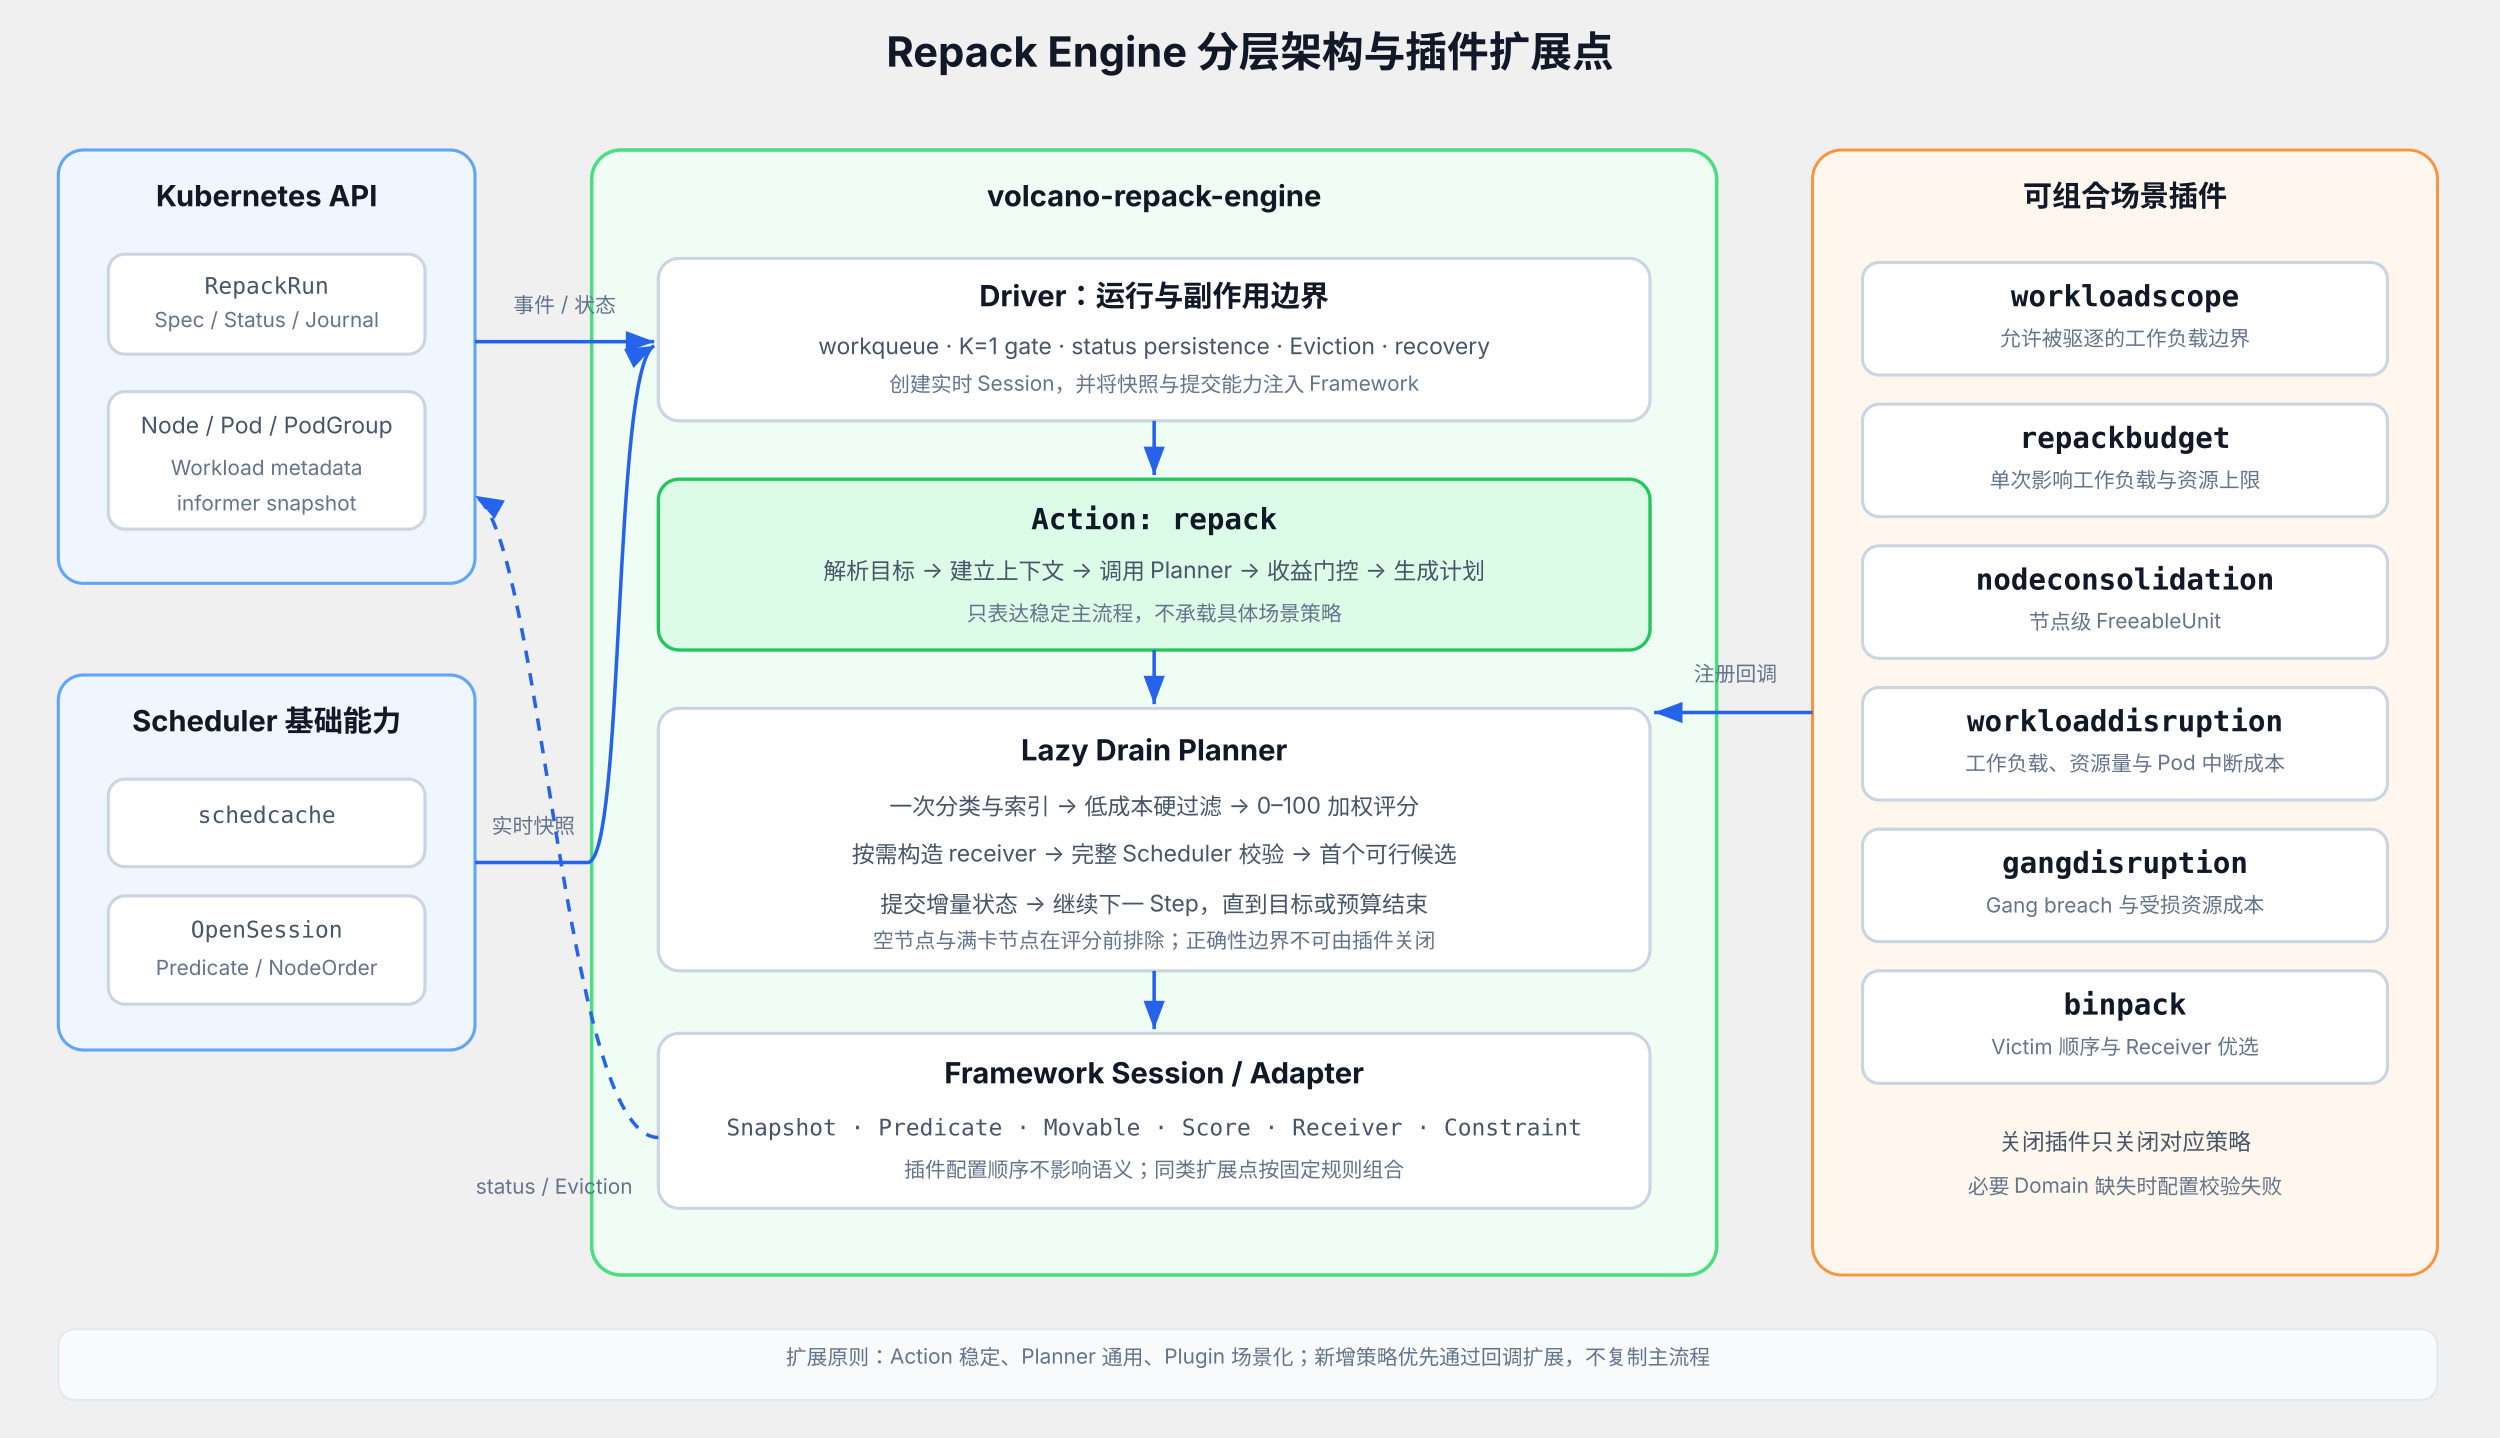
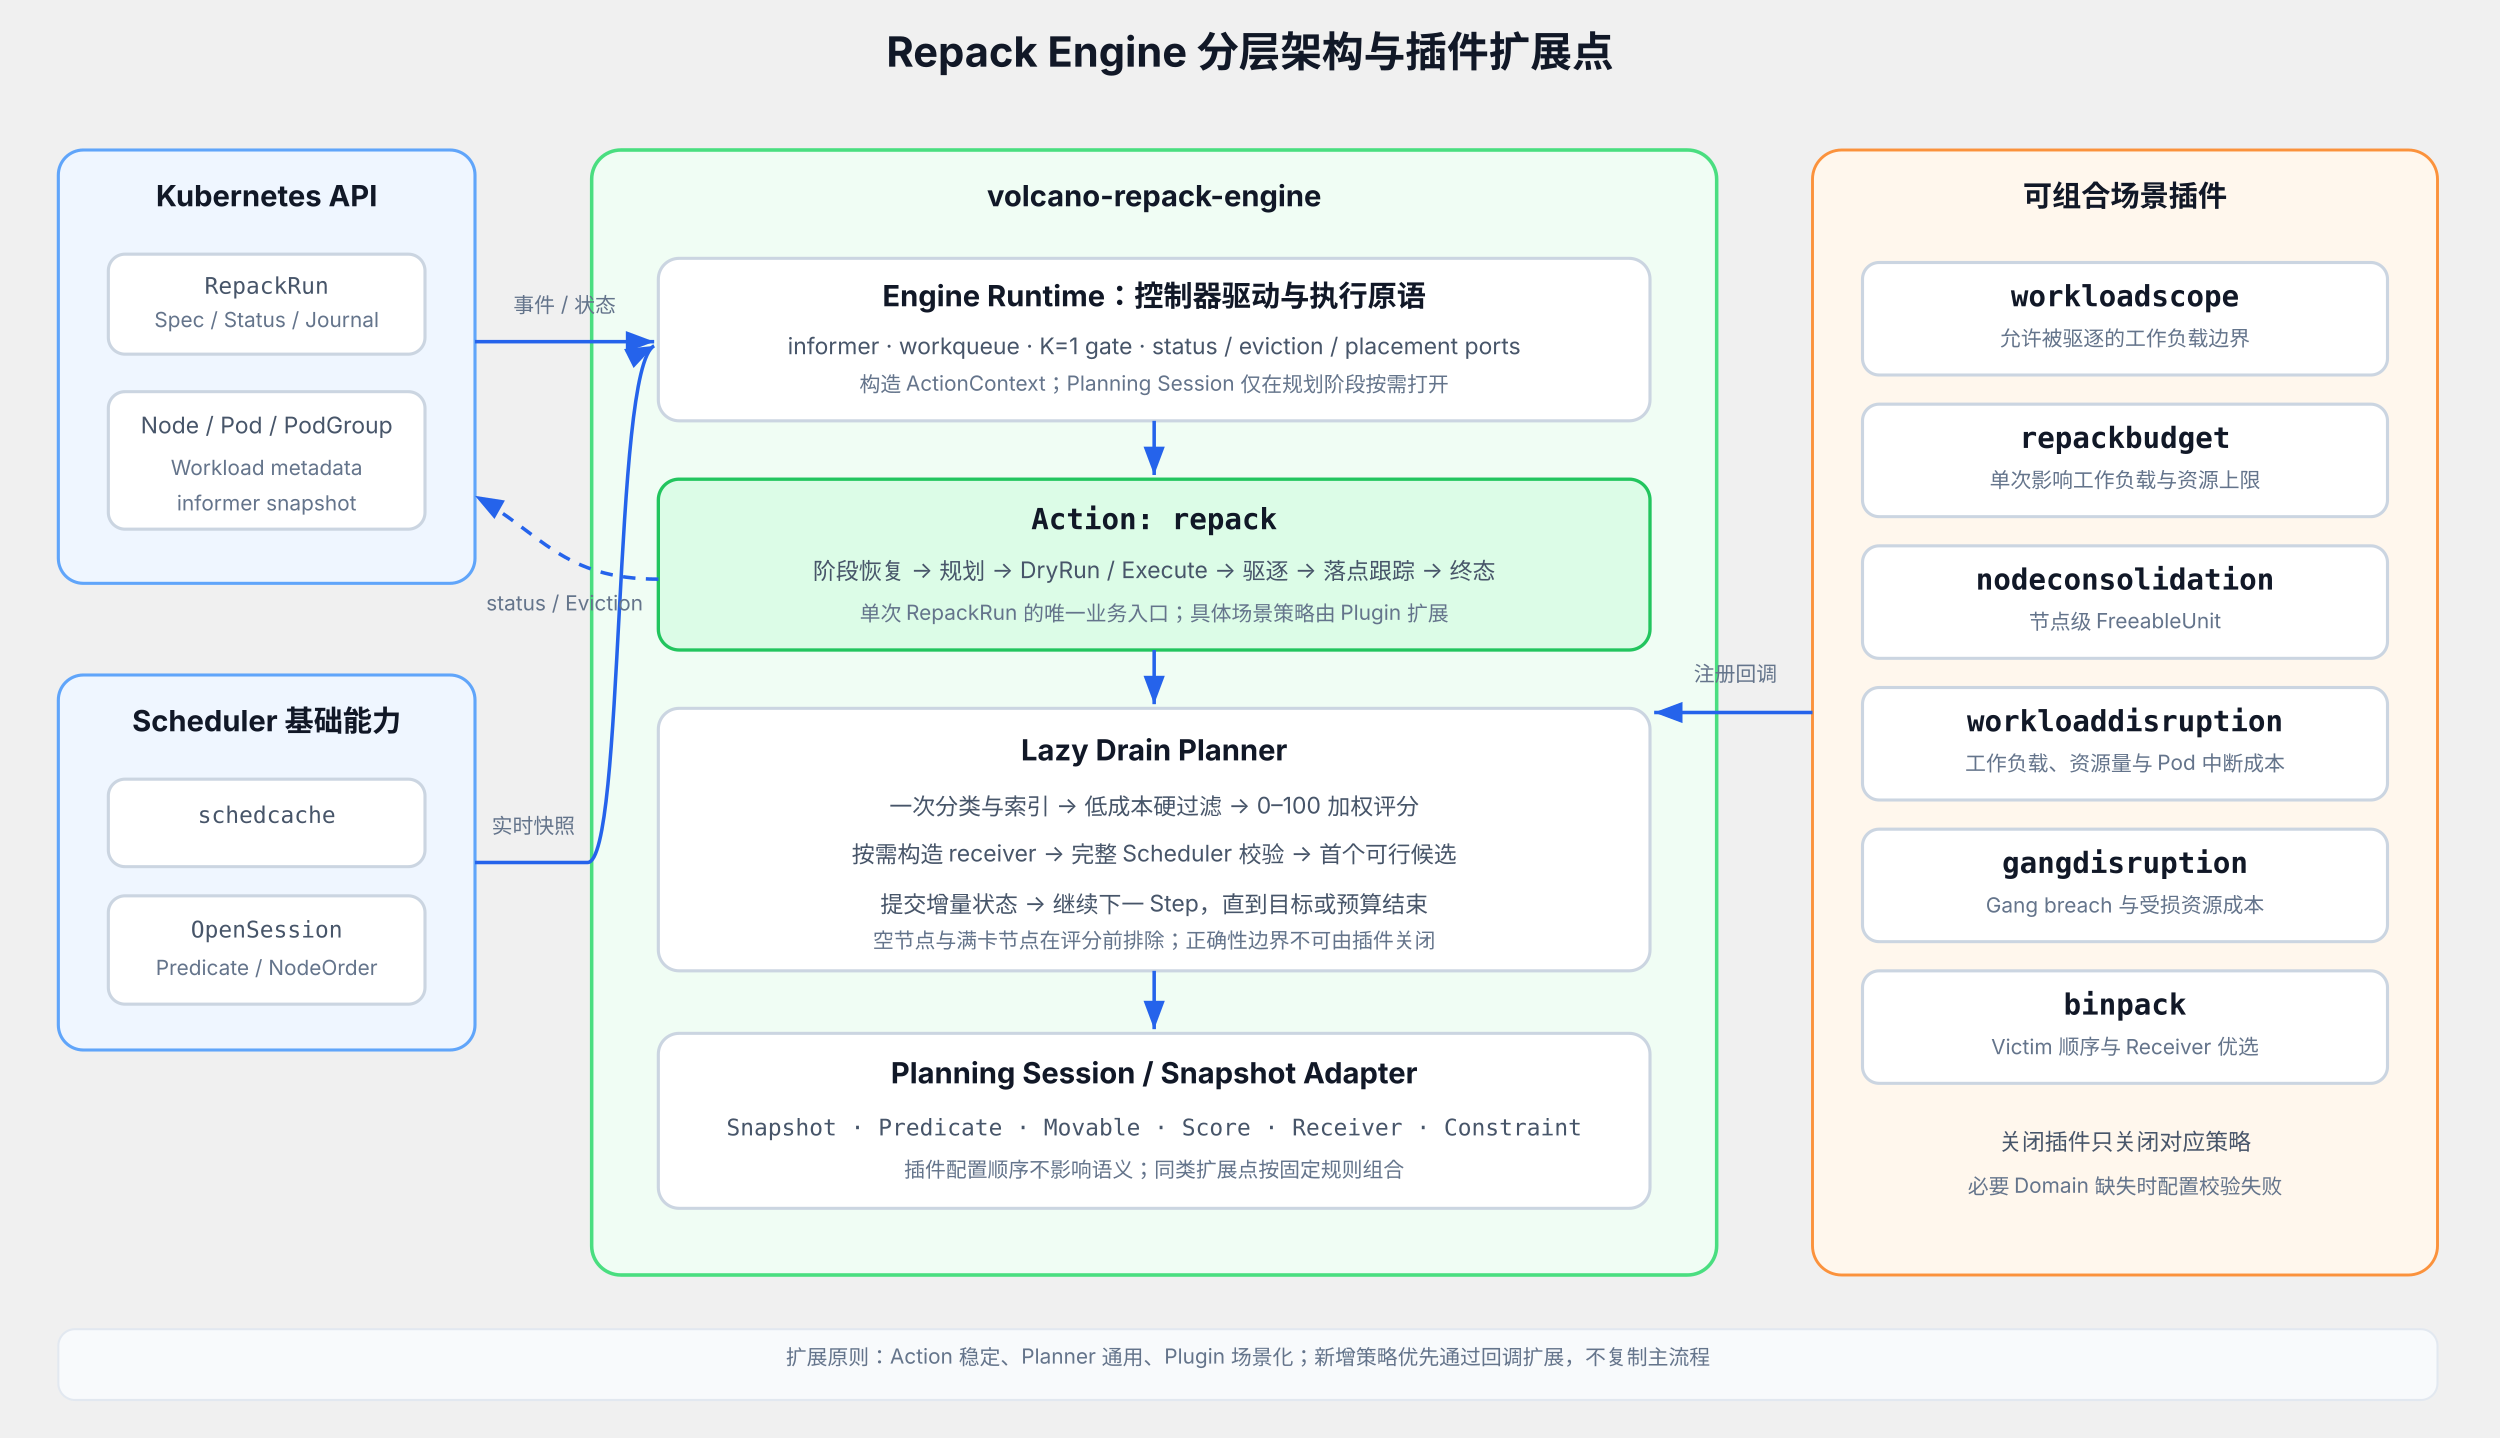
<svg xmlns="http://www.w3.org/2000/svg" viewBox="0 0 1200 690" font-family="ui-sans-serif,system-ui,-apple-system,BlinkMacSystemFont,Segoe UI,sans-serif" role="img">
  <defs>
    <marker id="arrow" markerWidth="10" markerHeight="10" refX="8" refY="3" orient="auto">
      <path d="M0,0 L8,3 L0,6 Z" fill="#2563eb" />
    </marker>
    <style>
      .title{fill:#111827;font-size:20px;font-weight:700}.head{fill:#111827;font-size:14px;font-weight:700}.body{fill:#475569;font-size:11px}.small{fill:#64748b;font-size:10px}.code{font-family:ui-monospace,SFMono-Regular,Menlo,monospace}.card{fill:#fff;stroke:#cbd5e1;stroke-width:1.5}.infra{fill:#eff6ff;stroke:#60a5fa;stroke-width:1.5}.engine{fill:#f0fdf4;stroke:#4ade80;stroke-width:1.7}.action{fill:#dcfce7;stroke:#22c55e;stroke-width:1.6}.plugin{fill:#fff7ed;stroke:#fb923c;stroke-width:1.4}.line{fill:none;stroke:#2563eb;stroke-width:1.7;marker-end:url(#arrow)}.dash{stroke-dasharray:6 5}
    </style>
  </defs>
  <text x="600" y="32" text-anchor="middle" class="title">Repack Engine 分层架构与插件扩展点</text>
  <rect x="28" y="72" width="200" height="208" rx="12" class="infra" />
  <text x="128" y="99" text-anchor="middle" class="head">Kubernetes API</text>
  <rect x="52" y="122" width="152" height="48" rx="8" class="card" />
  <text x="128" y="141" text-anchor="middle" class="body code">RepackRun</text>
  <text x="128" y="157" text-anchor="middle" class="small">Spec / Status / Journal</text>
  <rect x="52" y="188" width="152" height="66" rx="8" class="card" />
  <text x="128" y="208" text-anchor="middle" class="body">Node / Pod / PodGroup</text>
  <text x="128" y="228" text-anchor="middle" class="small">Workload metadata</text>
  <text x="128" y="245" text-anchor="middle" class="small">informer snapshot</text>
  <rect x="28" y="324" width="200" height="180" rx="12" class="infra" />
  <text x="128" y="351" text-anchor="middle" class="head">Scheduler 基础能力</text>
  <rect x="52" y="374" width="152" height="42" rx="8" class="card" />
  <text x="128" y="395" text-anchor="middle" class="body code">schedcache</text>
  <rect x="52" y="430" width="152" height="52" rx="8" class="card" />
  <text x="128" y="450" text-anchor="middle" class="body code">OpenSession</text>
  <text x="128" y="468" text-anchor="middle" class="small">Predicate / NodeOrder</text>
  <rect x="284" y="72" width="540" height="540" rx="14" class="engine" />
  <text x="554" y="99" text-anchor="middle" class="head">volcano-repack-engine</text>
  <rect x="316" y="124" width="476" height="78" rx="10" class="card" />
-   <text x="554" y="147" text-anchor="middle" class="head">Driver：运行与副作用边界</text>
-   <text x="554" y="170" text-anchor="middle" class="body">workqueue · K=1 gate · status persistence · Eviction · recovery</text>
-   <text x="554" y="188" text-anchor="middle" class="small">创建实时 Session，并将快照与提交能力注入 Framework</text>
+   <text x="554" y="147" text-anchor="middle" class="head">Engine Runtime：控制器驱动与执行原语</text>
+   <text x="554" y="170" text-anchor="middle" class="body">informer · workqueue · K=1 gate · status / eviction / placement ports</text>
+   <text x="554" y="188" text-anchor="middle" class="small">构造 ActionContext；Planning Session 仅在规划阶段按需打开</text>
  <rect x="316" y="230" width="476" height="82" rx="10" class="action" />
  <text x="554" y="254" text-anchor="middle" class="head code">Action: repack</text>
-   <text x="554" y="278" text-anchor="middle" class="body">解析目标 → 建立上下文 → 调用 Planner → 收益门控 → 生成计划</text>
-   <text x="554" y="298" text-anchor="middle" class="small">只表达稳定主流程，不承载具体场景策略</text>
+   <text x="554" y="278" text-anchor="middle" class="body">阶段恢复 → 规划 → DryRun / Execute → 驱逐 → 落点跟踪 → 终态</text>
+   <text x="554" y="298" text-anchor="middle" class="small">单次 RepackRun 的唯一业务入口；具体场景策略由 Plugin 扩展</text>
  <rect x="316" y="340" width="476" height="126" rx="10" class="card" />
  <text x="554" y="365" text-anchor="middle" class="head">Lazy Drain Planner</text>
  <text x="554" y="391" text-anchor="middle" class="body">一次分类与索引 → 低成本硬过滤 → 0–100 加权评分</text>
  <text x="554" y="414" text-anchor="middle" class="body">按需构造 receiver → 完整 Scheduler 校验 → 首个可行候选</text>
  <text x="554" y="438" text-anchor="middle" class="body">提交增量状态 → 继续下一 Step，直到目标或预算结束</text>
  <text x="554" y="455" text-anchor="middle" class="small">空节点与满卡节点在评分前排除；正确性边界不可由插件关闭</text>
  <rect x="316" y="496" width="476" height="84" rx="10" class="card" />
-   <text x="554" y="520" text-anchor="middle" class="head">Framework Session / Adapter</text>
+   <text x="554" y="520" text-anchor="middle" class="head">Planning Session / Snapshot Adapter</text>
  <text x="554" y="545" text-anchor="middle" class="body code">Snapshot · Predicate · Movable · Score · Receiver · Constraint</text>
  <text x="554" y="565" text-anchor="middle" class="small">插件配置顺序不影响语义；同类扩展点按固定规则组合</text>
  <rect x="870" y="72" width="300" height="540" rx="14" class="plugin" />
  <text x="1020" y="99" text-anchor="middle" class="head">可组合场景插件</text>
  <rect x="894" y="126" width="252" height="54" rx="8" class="card" />
  <text x="1020" y="147" text-anchor="middle" class="head code">workloadscope</text>
  <text x="1020" y="166" text-anchor="middle" class="small">允许被驱逐的工作负载边界</text>
  <rect x="894" y="194" width="252" height="54" rx="8" class="card" />
  <text x="1020" y="215" text-anchor="middle" class="head code">repackbudget</text>
  <text x="1020" y="234" text-anchor="middle" class="small">单次影响工作负载与资源上限</text>
  <rect x="894" y="262" width="252" height="54" rx="8" class="card" />
  <text x="1020" y="283" text-anchor="middle" class="head code">nodeconsolidation</text>
  <text x="1020" y="302" text-anchor="middle" class="small">节点级 FreeableUnit</text>
  <rect x="894" y="330" width="252" height="54" rx="8" class="card" />
  <text x="1020" y="351" text-anchor="middle" class="head code">workloaddisruption</text>
  <text x="1020" y="370" text-anchor="middle" class="small">工作负载、资源量与 Pod 中断成本</text>
  <rect x="894" y="398" width="252" height="54" rx="8" class="card" />
  <text x="1020" y="419" text-anchor="middle" class="head code">gangdisruption</text>
  <text x="1020" y="438" text-anchor="middle" class="small">Gang breach 与受损资源成本</text>
  <rect x="894" y="466" width="252" height="54" rx="8" class="card" />
  <text x="1020" y="487" text-anchor="middle" class="head code">binpack</text>
  <text x="1020" y="506" text-anchor="middle" class="small">Victim 顺序与 Receiver 优选</text>
  <text x="1020" y="552" text-anchor="middle" class="body">关闭插件只关闭对应策略</text>
  <text x="1020" y="573" text-anchor="middle" class="small">必要 Domain 缺失时配置校验失败</text>
  <path d="M228 164 H314" class="line" />
  <text x="271" y="150" text-anchor="middle" class="small">事件 / 状态</text>
  <path d="M228 414 H282 C300 414 294 176 314 166" class="line" />
  <text x="256" y="400" text-anchor="middle" class="small">实时快照</text>
  <path d="M554 202 V228" class="line" />
  <path d="M554 312 V338" class="line" />
  <path d="M554 466 V494" class="line" />
  <path d="M870 342 H794" class="line" />
  <text x="833" y="327" text-anchor="middle" class="small">注册回调</text>
-   <path d="M316 546 C270 546 260 256 228 238" class="line dash" />
-   <text x="266" y="573" text-anchor="middle" class="small">status / Eviction</text>
+   <path d="M316 278 C270 278 260 256 228 238" class="line dash" />
+   <text x="271" y="293" text-anchor="middle" class="small">status / Eviction</text>
  <rect x="28" y="638" width="1142" height="34" rx="8" fill="#f8fafc" stroke="#e2e8f0" />
  <text x="599" y="655" text-anchor="middle" class="small">扩展原则：Action 稳定、Planner 通用、Plugin 场景化；新增策略优先通过回调扩展，不复制主流程</text>
</svg>
